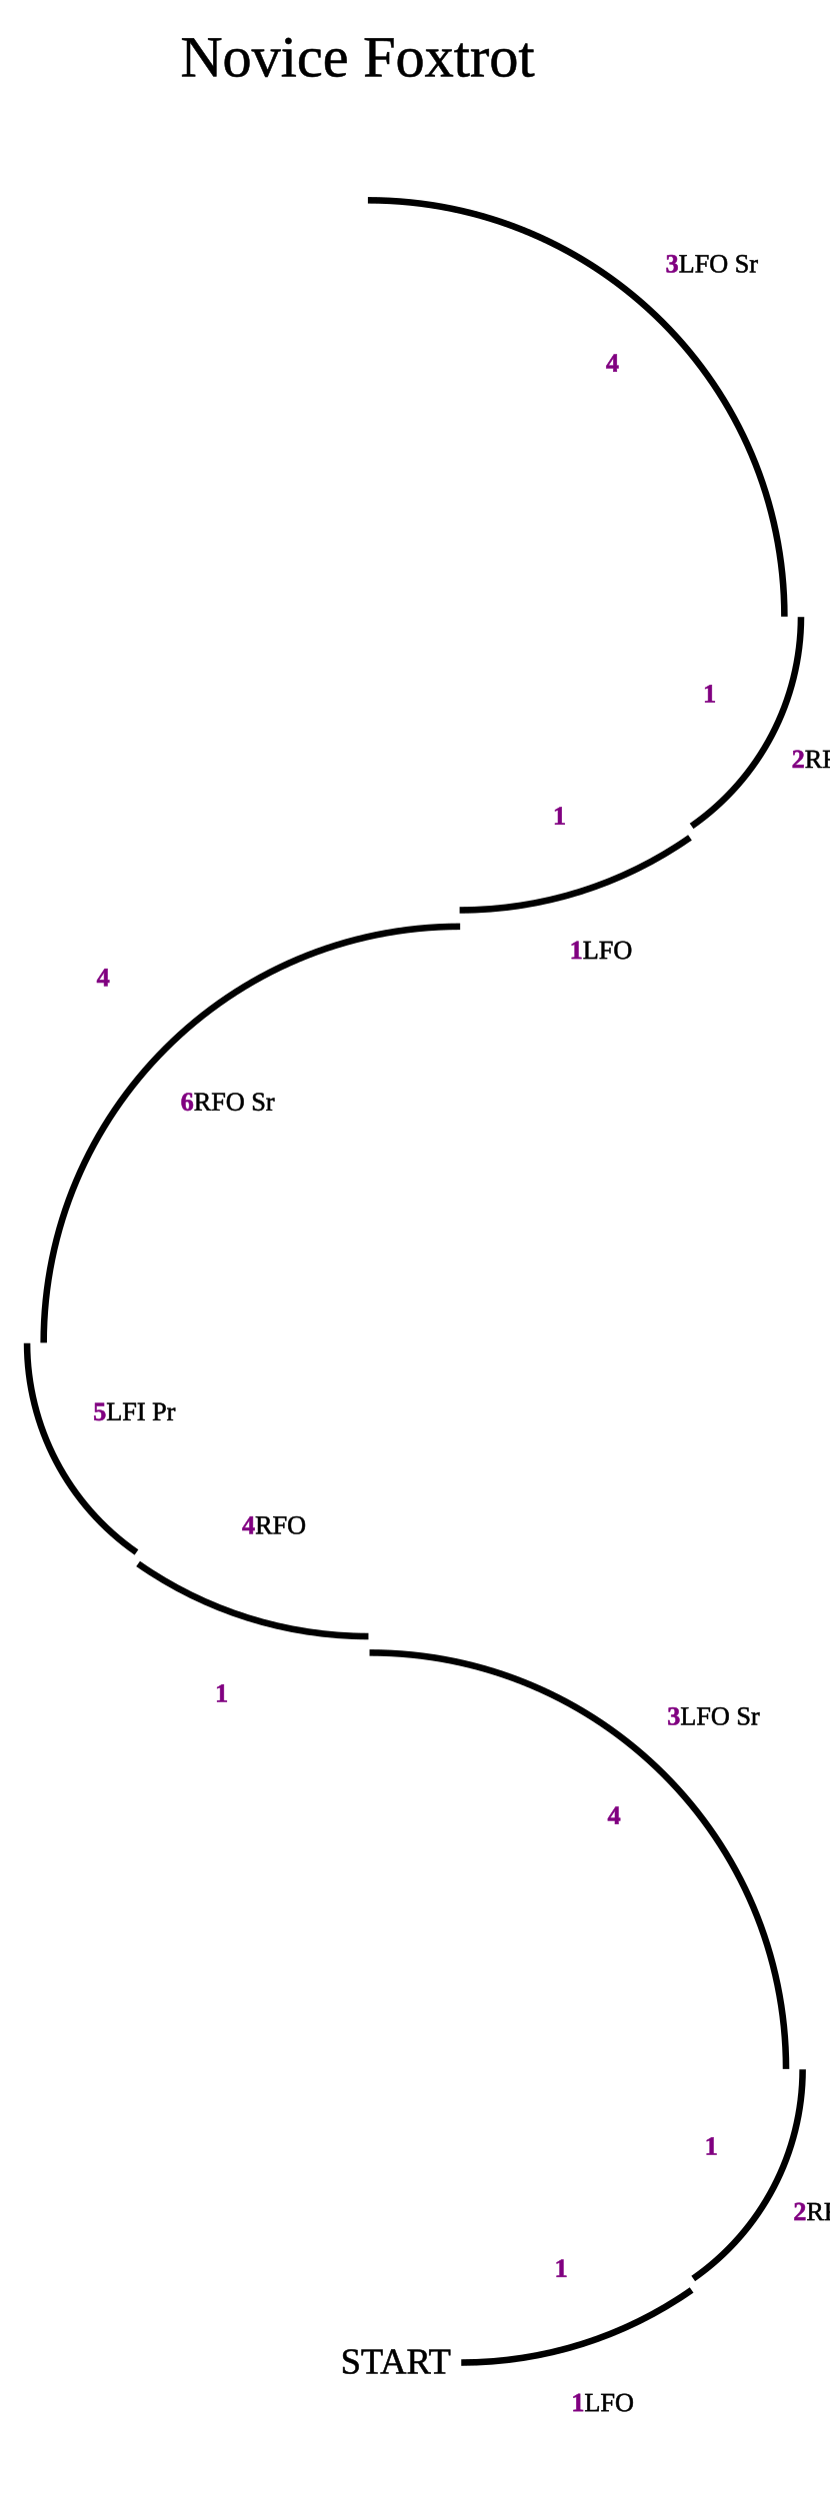
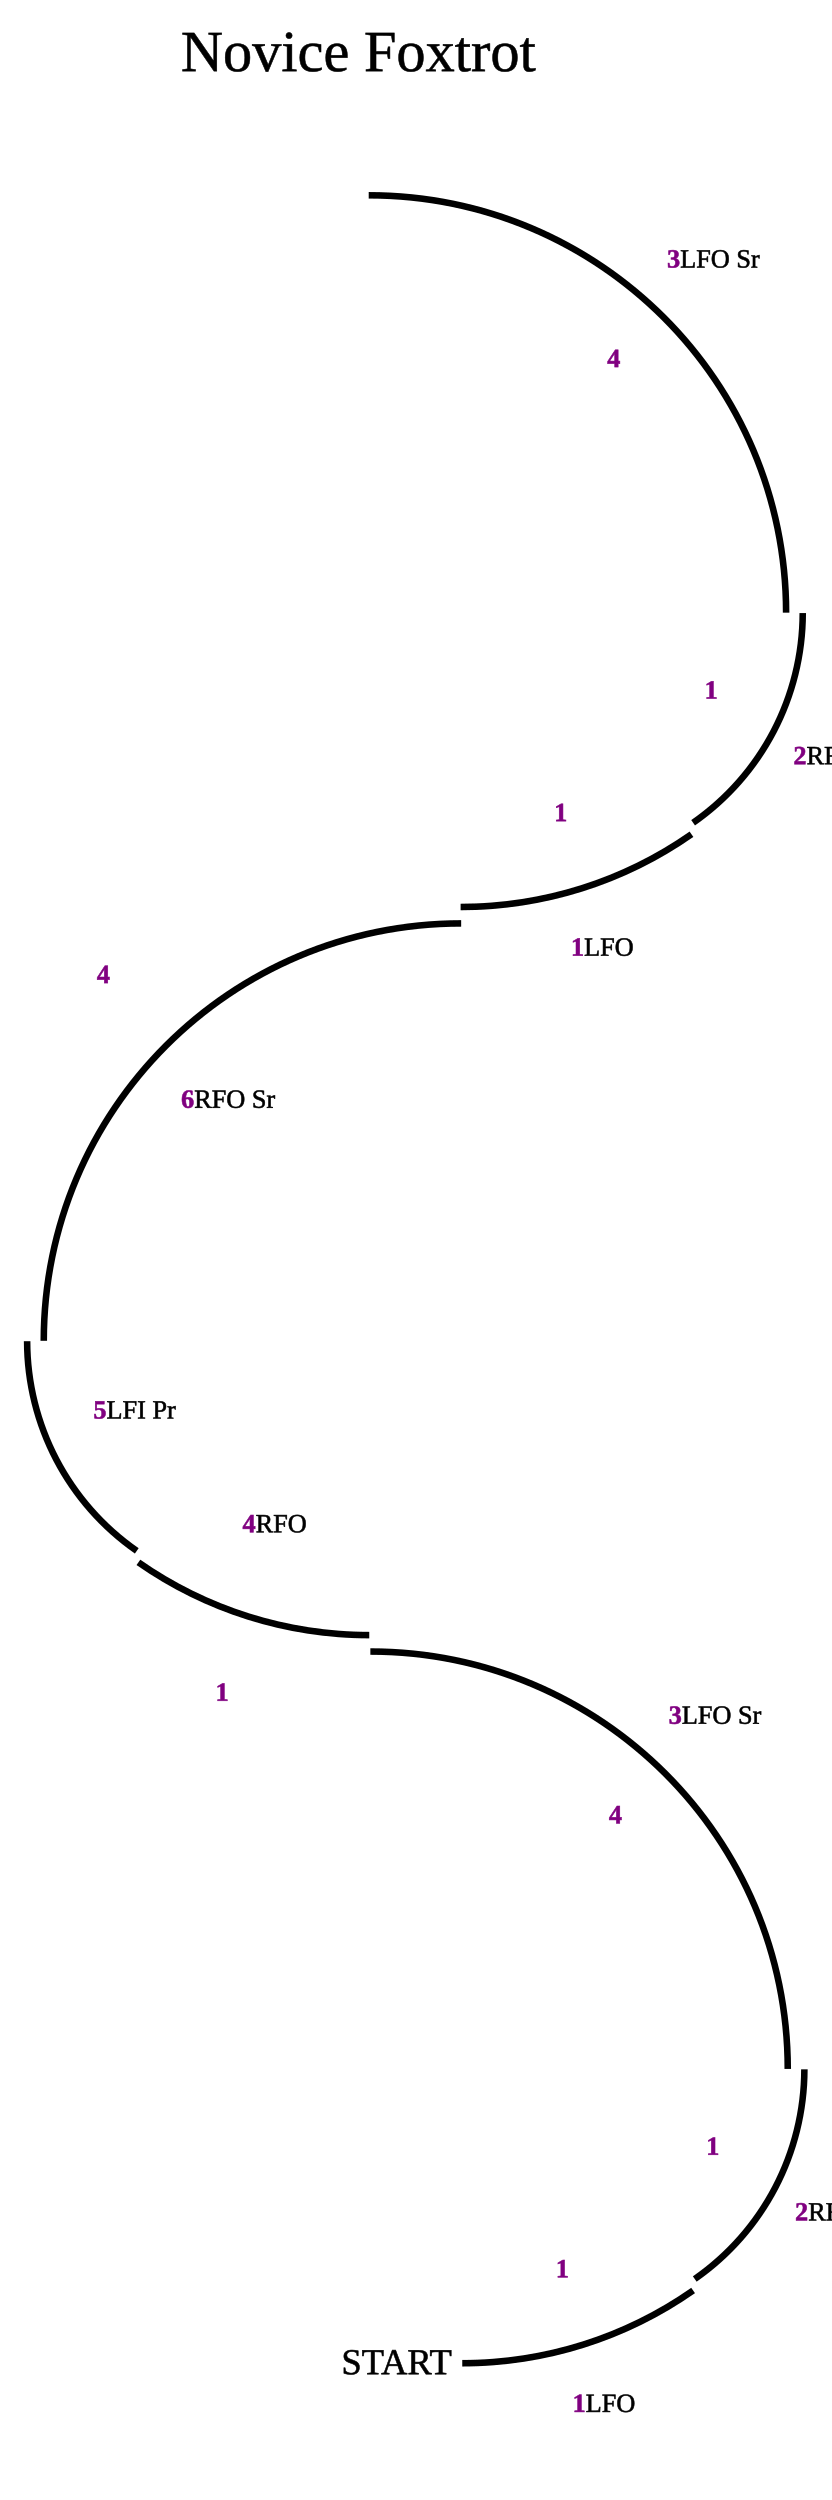
- <svg xmlns="http://www.w3.org/2000/svg" xmlns:xlink="http://www.w3.org/1999/xlink" height="4580" viewBox="-645 -130 1520 4580" width="1520">
+ <svg xmlns="http://www.w3.org/2000/svg" xmlns:xlink="http://www.w3.org/1999/xlink" height="4570" viewBox="-645 -120 1520 4570" width="1520">
  <defs>
    <style>
text { text-anchor: middle } path,rect,circle { fill:none; }
</style>
    <g id="Info[font-size=36,stroke-width=12,label-offset=-120,auto-count=true]" />
    <g id="LFO[angle=35]">
      <path d="M 0,0 a 736,736 0 0 0 133,422" />
    </g>
    <g id="xf-RFI[angle=55,label=&quot;RFI Pr&quot;,transition-label=&quot; &quot;]">
      <path d="M 0,0 a 468,468 0 0 0 199,384" />
    </g>
    <g id="LFO[angle=90,len=1200,label=&quot;LFO Sr&quot;]">
      <path d="M 0,0 a 763,763 0 0 0 763,763" />
    </g>
    <g id="Info[font-size=36,stroke-width=12,label-offset=150,auto-count=true,count-from=4]" />
    <g id="RFO[angle=35]">
      <path d="M 0,0 a 736,736 0 0 1 -133,422" />
    </g>
    <g id="xf-LFI[angle=55,label=&quot;LFI Pr&quot;,transition-label=&quot; &quot;]">
      <path d="M 0,0 a 468,468 0 0 1 -199,384" />
    </g>
    <g id="RFO[angle=90,len=1200,label=&quot;RFO Sr&quot;]">
      <path d="M 0,0 a 763,763 0 0 1 -763,763" />
    </g>
  </defs>
-   <text id="r_1_c_0_52" style="stroke:black; fill:black; font-size: 80pt;" x="10" y="10">
+   <text id="r_0_c_0_52" style="stroke:black; fill:black; font-size: 80pt;" x="10" y="10">
Novice Foxtrot
</text>
-   <text id="r_3_c_0_44" style="stroke:black; fill:black; font-size:50pt;" x="80" y="4220">
+   <text id="r_2_c_0_44" style="stroke:black; fill:black; font-size:50pt;" x="80" y="4220">
START
</text>
-   <use id="r_10_c_3_17" style="stroke:black; stroke-width:12;" transform="translate(200 4200) rotate(270)" xlink:href="#LFO[angle=35]" />
-   <text id="r_10_c_3_17_n2" style="stroke:black; fill:black; font-size:36pt;" x="459" y="4289">
+   <use id="r_9_c_3_17" style="stroke:black; stroke-width:12;" transform="translate(200 4200) rotate(270)" xlink:href="#LFO[angle=35]" />
+   <text id="r_9_c_3_17_n2" style="stroke:black; fill:black; font-size:36pt;" x="459" y="4289">
    <tspan fill="purple" font-weight="bolder" stroke="purple">1</tspan>
LFO
</text>
-   <text id="r_10_c_3_17_n3" style="stroke:black; fill:black; font-size:36pt;" x="383" y="4043">
+   <text id="r_9_c_3_17_n3" style="stroke:black; fill:black; font-size:36pt;" x="383" y="4043">
    <tspan fill="purple" font-weight="bolder" stroke="purple">1</tspan>
  </text>
-   <use id="r_11_c_3_57" style="stroke:black; stroke-width:12;" transform="translate(625 4046) rotate(235)" xlink:href="#xf-RFI[angle=55,label=&quot;RFI Pr&quot;,transition-label=&quot; &quot;]" />
-   <text id="r_11_c_3_57_n2" style="stroke:black; fill:black; font-size:36pt;" x="885" y="3939">
+   <use id="r_10_c_3_57" style="stroke:black; stroke-width:12;" transform="translate(625 4046) rotate(235)" xlink:href="#xf-RFI[angle=55,label=&quot;RFI Pr&quot;,transition-label=&quot; &quot;]" />
+   <text id="r_10_c_3_57_n2" style="stroke:black; fill:black; font-size:36pt;" x="885" y="3939">
    <tspan fill="purple" font-weight="bolder" stroke="purple">2</tspan>
RFI Pr
</text>
-   <text id="r_11_c_3_57_n3" style="stroke:black; fill:black; font-size:36pt;" x="658" y="3819">
+   <text id="r_10_c_3_57_n3" style="stroke:black; fill:black; font-size:36pt;" x="658" y="3819">
    <tspan fill="purple" font-weight="bolder" stroke="purple">1</tspan>
  </text>
-   <use id="r_12_c_3_41" style="stroke:black; stroke-width:12;" transform="translate(795 3662) rotate(180)" xlink:href="#LFO[angle=90,len=1200,label=&quot;LFO Sr&quot;]" />
-   <text id="r_12_c_3_41_n2" style="stroke:black; fill:black; font-size:36pt;" x="662" y="3031">
+   <use id="r_11_c_3_41" style="stroke:black; stroke-width:12;" transform="translate(795 3662) rotate(180)" xlink:href="#LFO[angle=90,len=1200,label=&quot;LFO Sr&quot;]" />
+   <text id="r_11_c_3_41_n2" style="stroke:black; fill:black; font-size:36pt;" x="662" y="3031">
    <tspan fill="purple" font-weight="bolder" stroke="purple">3</tspan>
LFO Sr
</text>
-   <text id="r_12_c_3_41_n3" style="stroke:black; fill:black; font-size:36pt;" x="480" y="3213">
+   <text id="r_11_c_3_41_n3" style="stroke:black; fill:black; font-size:36pt;" x="480" y="3213">
    <tspan fill="purple" font-weight="bolder" stroke="purple">4</tspan>
  </text>
-   <use id="r_15_c_3_17" style="stroke:black; stroke-width:12;" transform="translate(30 2869) rotate(90)" xlink:href="#RFO[angle=35]" />
-   <text id="r_15_c_3_17_n2" style="stroke:black; fill:black; font-size:36pt;" x="-143" y="2681">
+   <use id="r_14_c_3_17" style="stroke:black; stroke-width:12;" transform="translate(30 2869) rotate(90)" xlink:href="#RFO[angle=35]" />
+   <text id="r_14_c_3_17_n2" style="stroke:black; fill:black; font-size:36pt;" x="-143" y="2681">
    <tspan fill="purple" font-weight="bolder" stroke="purple">4</tspan>
RFO
</text>
-   <text id="r_15_c_3_17_n3" style="stroke:black; fill:black; font-size:36pt;" x="-239" y="2989">
+   <text id="r_14_c_3_17_n3" style="stroke:black; fill:black; font-size:36pt;" x="-239" y="2989">
    <tspan fill="purple" font-weight="bolder" stroke="purple">1</tspan>
  </text>
-   <use id="r_16_c_3_57" style="stroke:black; stroke-width:12;" transform="translate(-395 2715) rotate(125)" xlink:href="#xf-LFI[angle=55,label=&quot;LFI Pr&quot;,transition-label=&quot; &quot;]" />
-   <text id="r_16_c_3_57_n2" style="stroke:black; fill:black; font-size:36pt;" x="-399" y="2473">
+   <use id="r_15_c_3_57" style="stroke:black; stroke-width:12;" transform="translate(-395 2715) rotate(125)" xlink:href="#xf-LFI[angle=55,label=&quot;LFI Pr&quot;,transition-label=&quot; &quot;]" />
+   <text id="r_15_c_3_57_n2" style="stroke:black; fill:black; font-size:36pt;" x="-399" y="2473">
    <tspan fill="purple" font-weight="bolder" stroke="purple">5</tspan>
LFI Pr
</text>
-   <text id="r_16_c_3_57_n3" style="stroke:black; fill:black; font-size:36pt;" x="-684" y="2623">
+   <text id="r_15_c_3_57_n3" style="stroke:black; fill:black; font-size:36pt;" x="-684" y="2623">
    <tspan fill="purple" font-weight="bolder" stroke="purple">1</tspan>
  </text>
-   <use id="r_17_c_3_41" style="stroke:black; stroke-width:12;" transform="translate(-565 2331) rotate(180)" xlink:href="#RFO[angle=90,len=1200,label=&quot;RFO Sr&quot;]" />
-   <text id="r_17_c_3_41_n2" style="stroke:black; fill:black; font-size:36pt;" x="-228" y="1905">
+   <use id="r_16_c_3_41" style="stroke:black; stroke-width:12;" transform="translate(-565 2331) rotate(180)" xlink:href="#RFO[angle=90,len=1200,label=&quot;RFO Sr&quot;]" />
+   <text id="r_16_c_3_41_n2" style="stroke:black; fill:black; font-size:36pt;" x="-228" y="1905">
    <tspan fill="purple" font-weight="bolder" stroke="purple">6</tspan>
RFO Sr
</text>
-   <text id="r_17_c_3_41_n3" style="stroke:black; fill:black; font-size:36pt;" x="-456" y="1677">
+   <text id="r_16_c_3_41_n3" style="stroke:black; fill:black; font-size:36pt;" x="-456" y="1677">
    <tspan fill="purple" font-weight="bolder" stroke="purple">4</tspan>
  </text>
-   <use id="r_20_c_3_17" style="stroke:black; stroke-width:12;" transform="translate(197 1538) rotate(270)" xlink:href="#LFO[angle=35]" />
-   <text id="r_20_c_3_17_n2" style="stroke:black; fill:black; font-size:36pt;" x="456" y="1627">
+   <use id="r_19_c_3_17" style="stroke:black; stroke-width:12;" transform="translate(197 1538) rotate(270)" xlink:href="#LFO[angle=35]" />
+   <text id="r_19_c_3_17_n2" style="stroke:black; fill:black; font-size:36pt;" x="456" y="1627">
    <tspan fill="purple" font-weight="bolder" stroke="purple">1</tspan>
LFO
</text>
-   <text id="r_20_c_3_17_n3" style="stroke:black; fill:black; font-size:36pt;" x="380" y="1381">
+   <text id="r_19_c_3_17_n3" style="stroke:black; fill:black; font-size:36pt;" x="380" y="1381">
    <tspan fill="purple" font-weight="bolder" stroke="purple">1</tspan>
  </text>
-   <use id="r_21_c_3_57" style="stroke:black; stroke-width:12;" transform="translate(622 1384) rotate(235)" xlink:href="#xf-RFI[angle=55,label=&quot;RFI Pr&quot;,transition-label=&quot; &quot;]" />
-   <text id="r_21_c_3_57_n2" style="stroke:black; fill:black; font-size:36pt;" x="882" y="1277">
+   <use id="r_20_c_3_57" style="stroke:black; stroke-width:12;" transform="translate(622 1384) rotate(235)" xlink:href="#xf-RFI[angle=55,label=&quot;RFI Pr&quot;,transition-label=&quot; &quot;]" />
+   <text id="r_20_c_3_57_n2" style="stroke:black; fill:black; font-size:36pt;" x="882" y="1277">
    <tspan fill="purple" font-weight="bolder" stroke="purple">2</tspan>
RFI Pr
</text>
-   <text id="r_21_c_3_57_n3" style="stroke:black; fill:black; font-size:36pt;" x="655" y="1157">
+   <text id="r_20_c_3_57_n3" style="stroke:black; fill:black; font-size:36pt;" x="655" y="1157">
    <tspan fill="purple" font-weight="bolder" stroke="purple">1</tspan>
  </text>
-   <use id="r_22_c_3_41" style="stroke:black; stroke-width:12;" transform="translate(792 1000) rotate(180)" xlink:href="#LFO[angle=90,len=1200,label=&quot;LFO Sr&quot;]" />
-   <text id="r_22_c_3_41_n2" style="stroke:black; fill:black; font-size:36pt;" x="659" y="369">
+   <use id="r_21_c_3_41" style="stroke:black; stroke-width:12;" transform="translate(792 1000) rotate(180)" xlink:href="#LFO[angle=90,len=1200,label=&quot;LFO Sr&quot;]" />
+   <text id="r_21_c_3_41_n2" style="stroke:black; fill:black; font-size:36pt;" x="659" y="369">
    <tspan fill="purple" font-weight="bolder" stroke="purple">3</tspan>
LFO Sr
</text>
-   <text id="r_22_c_3_41_n3" style="stroke:black; fill:black; font-size:36pt;" x="477" y="551">
+   <text id="r_21_c_3_41_n3" style="stroke:black; fill:black; font-size:36pt;" x="477" y="551">
    <tspan fill="purple" font-weight="bolder" stroke="purple">4</tspan>
  </text>
</svg>
